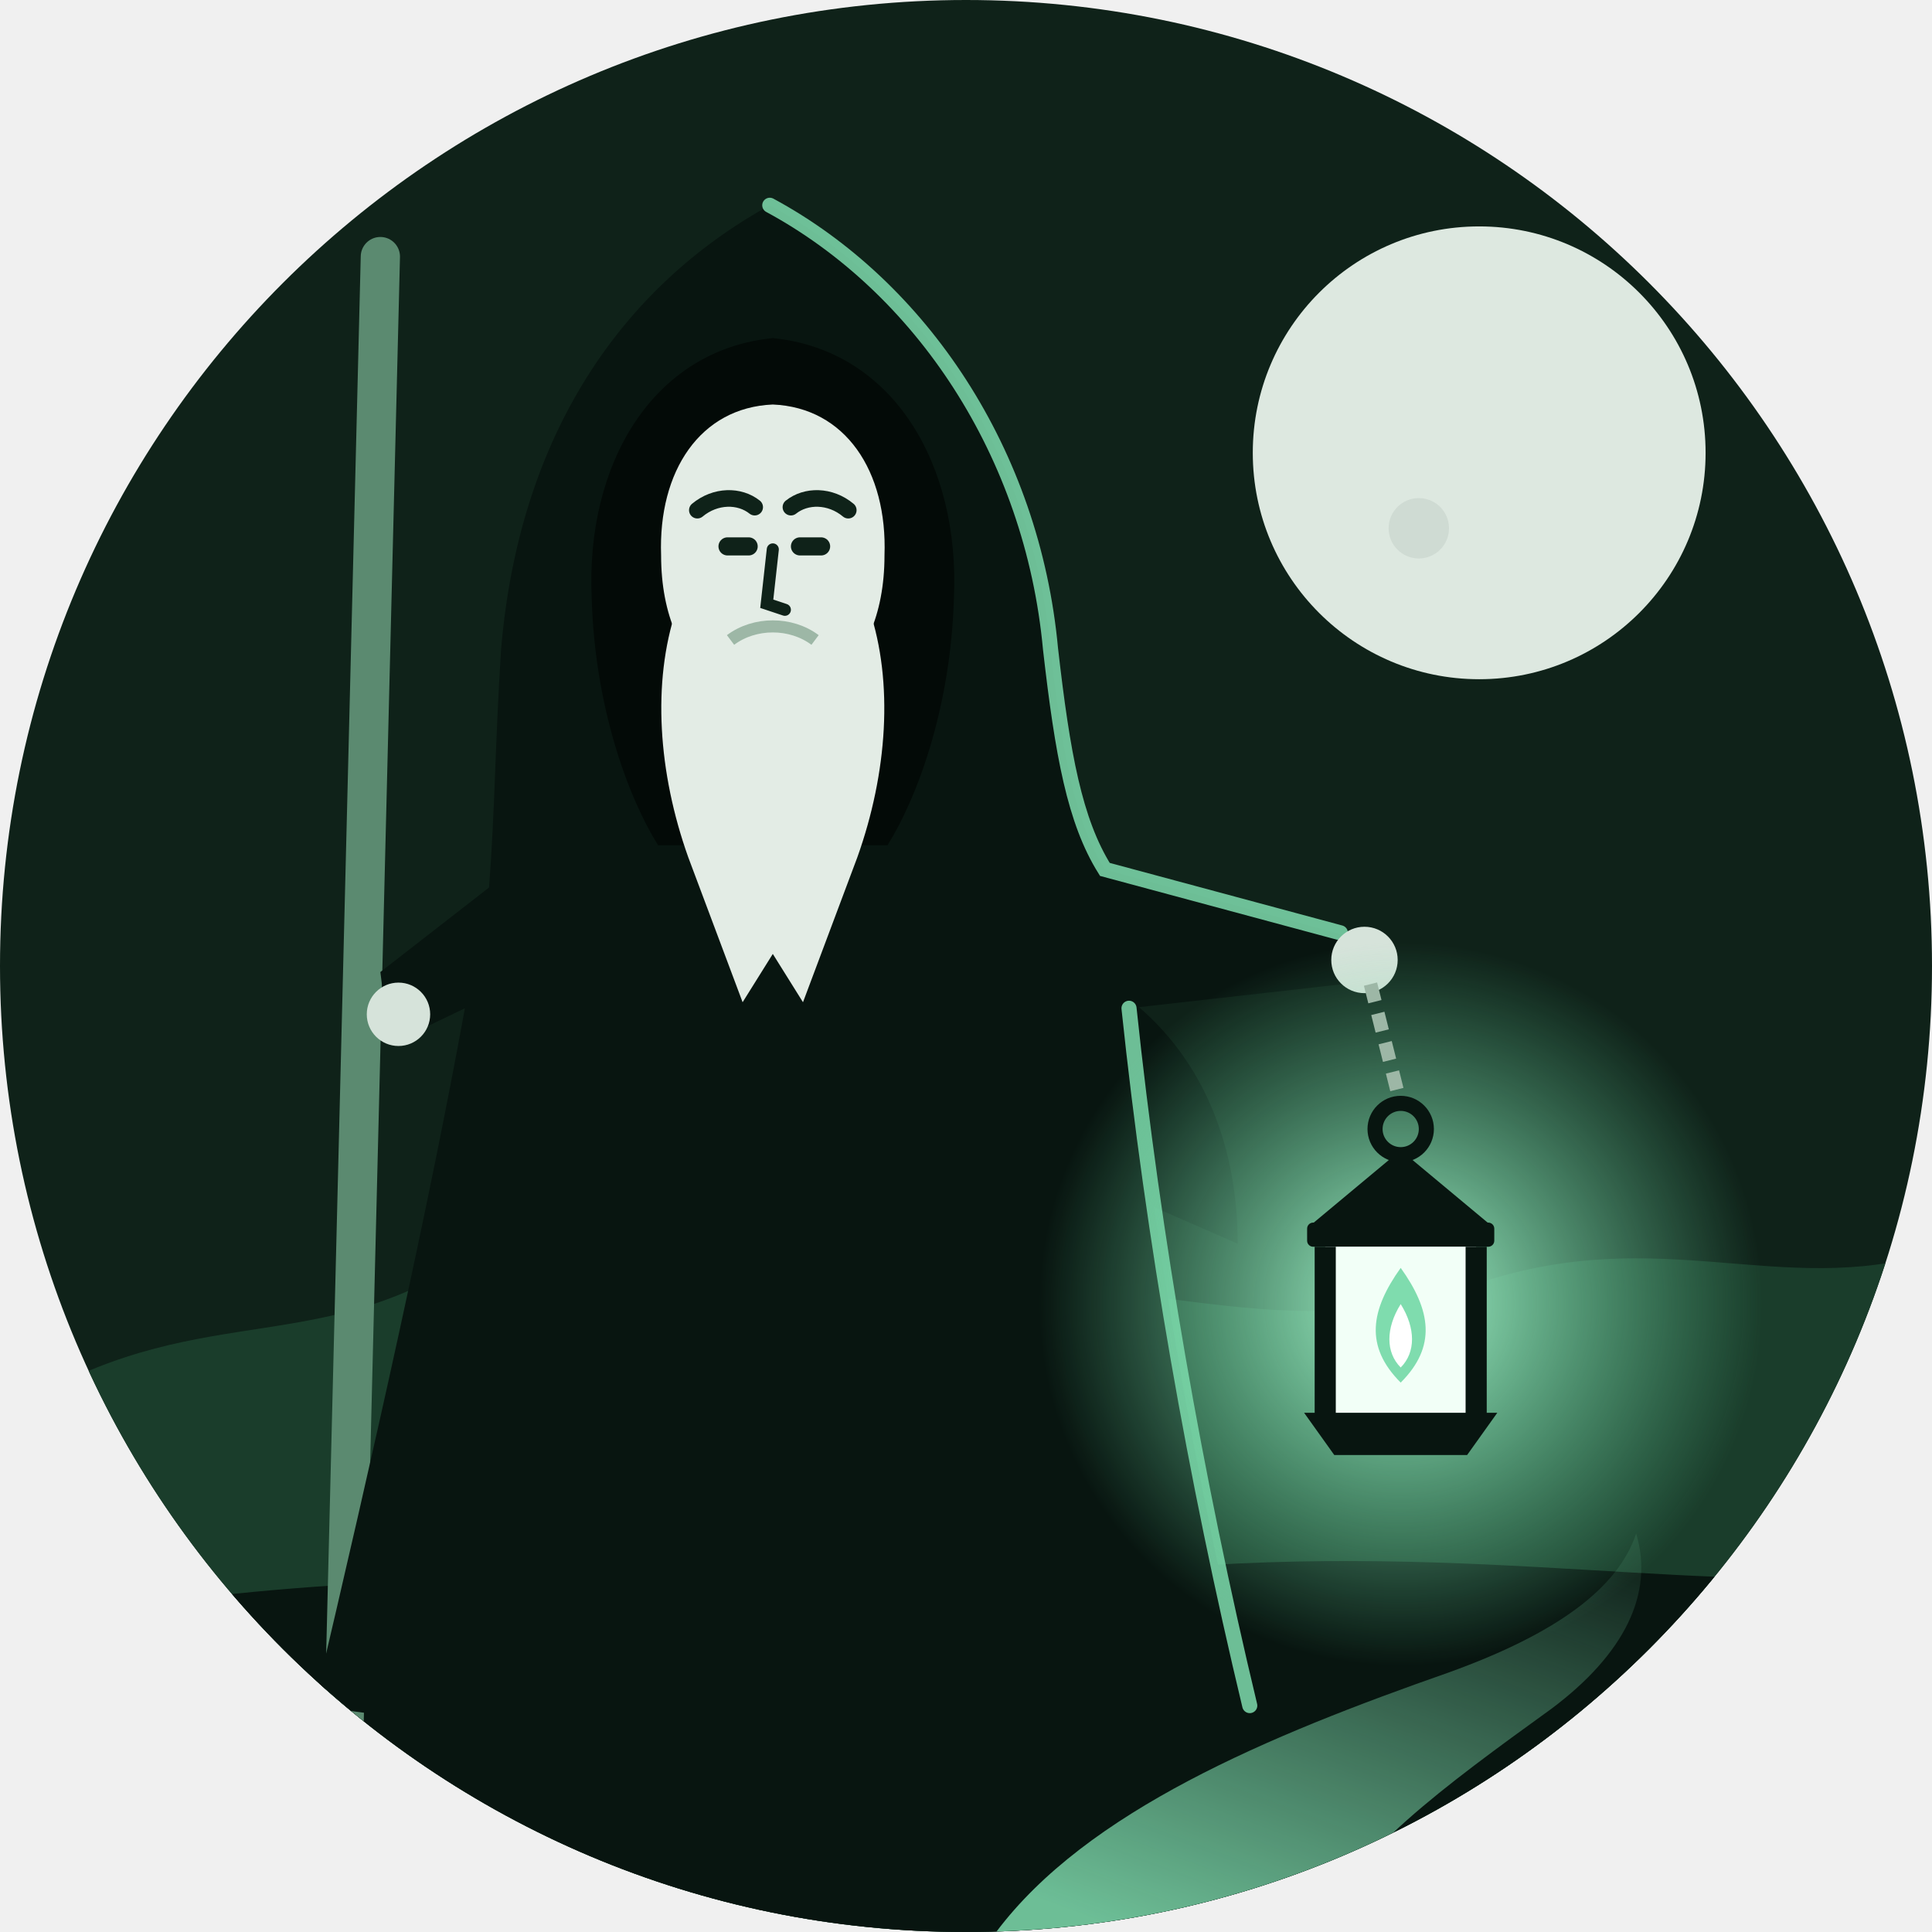
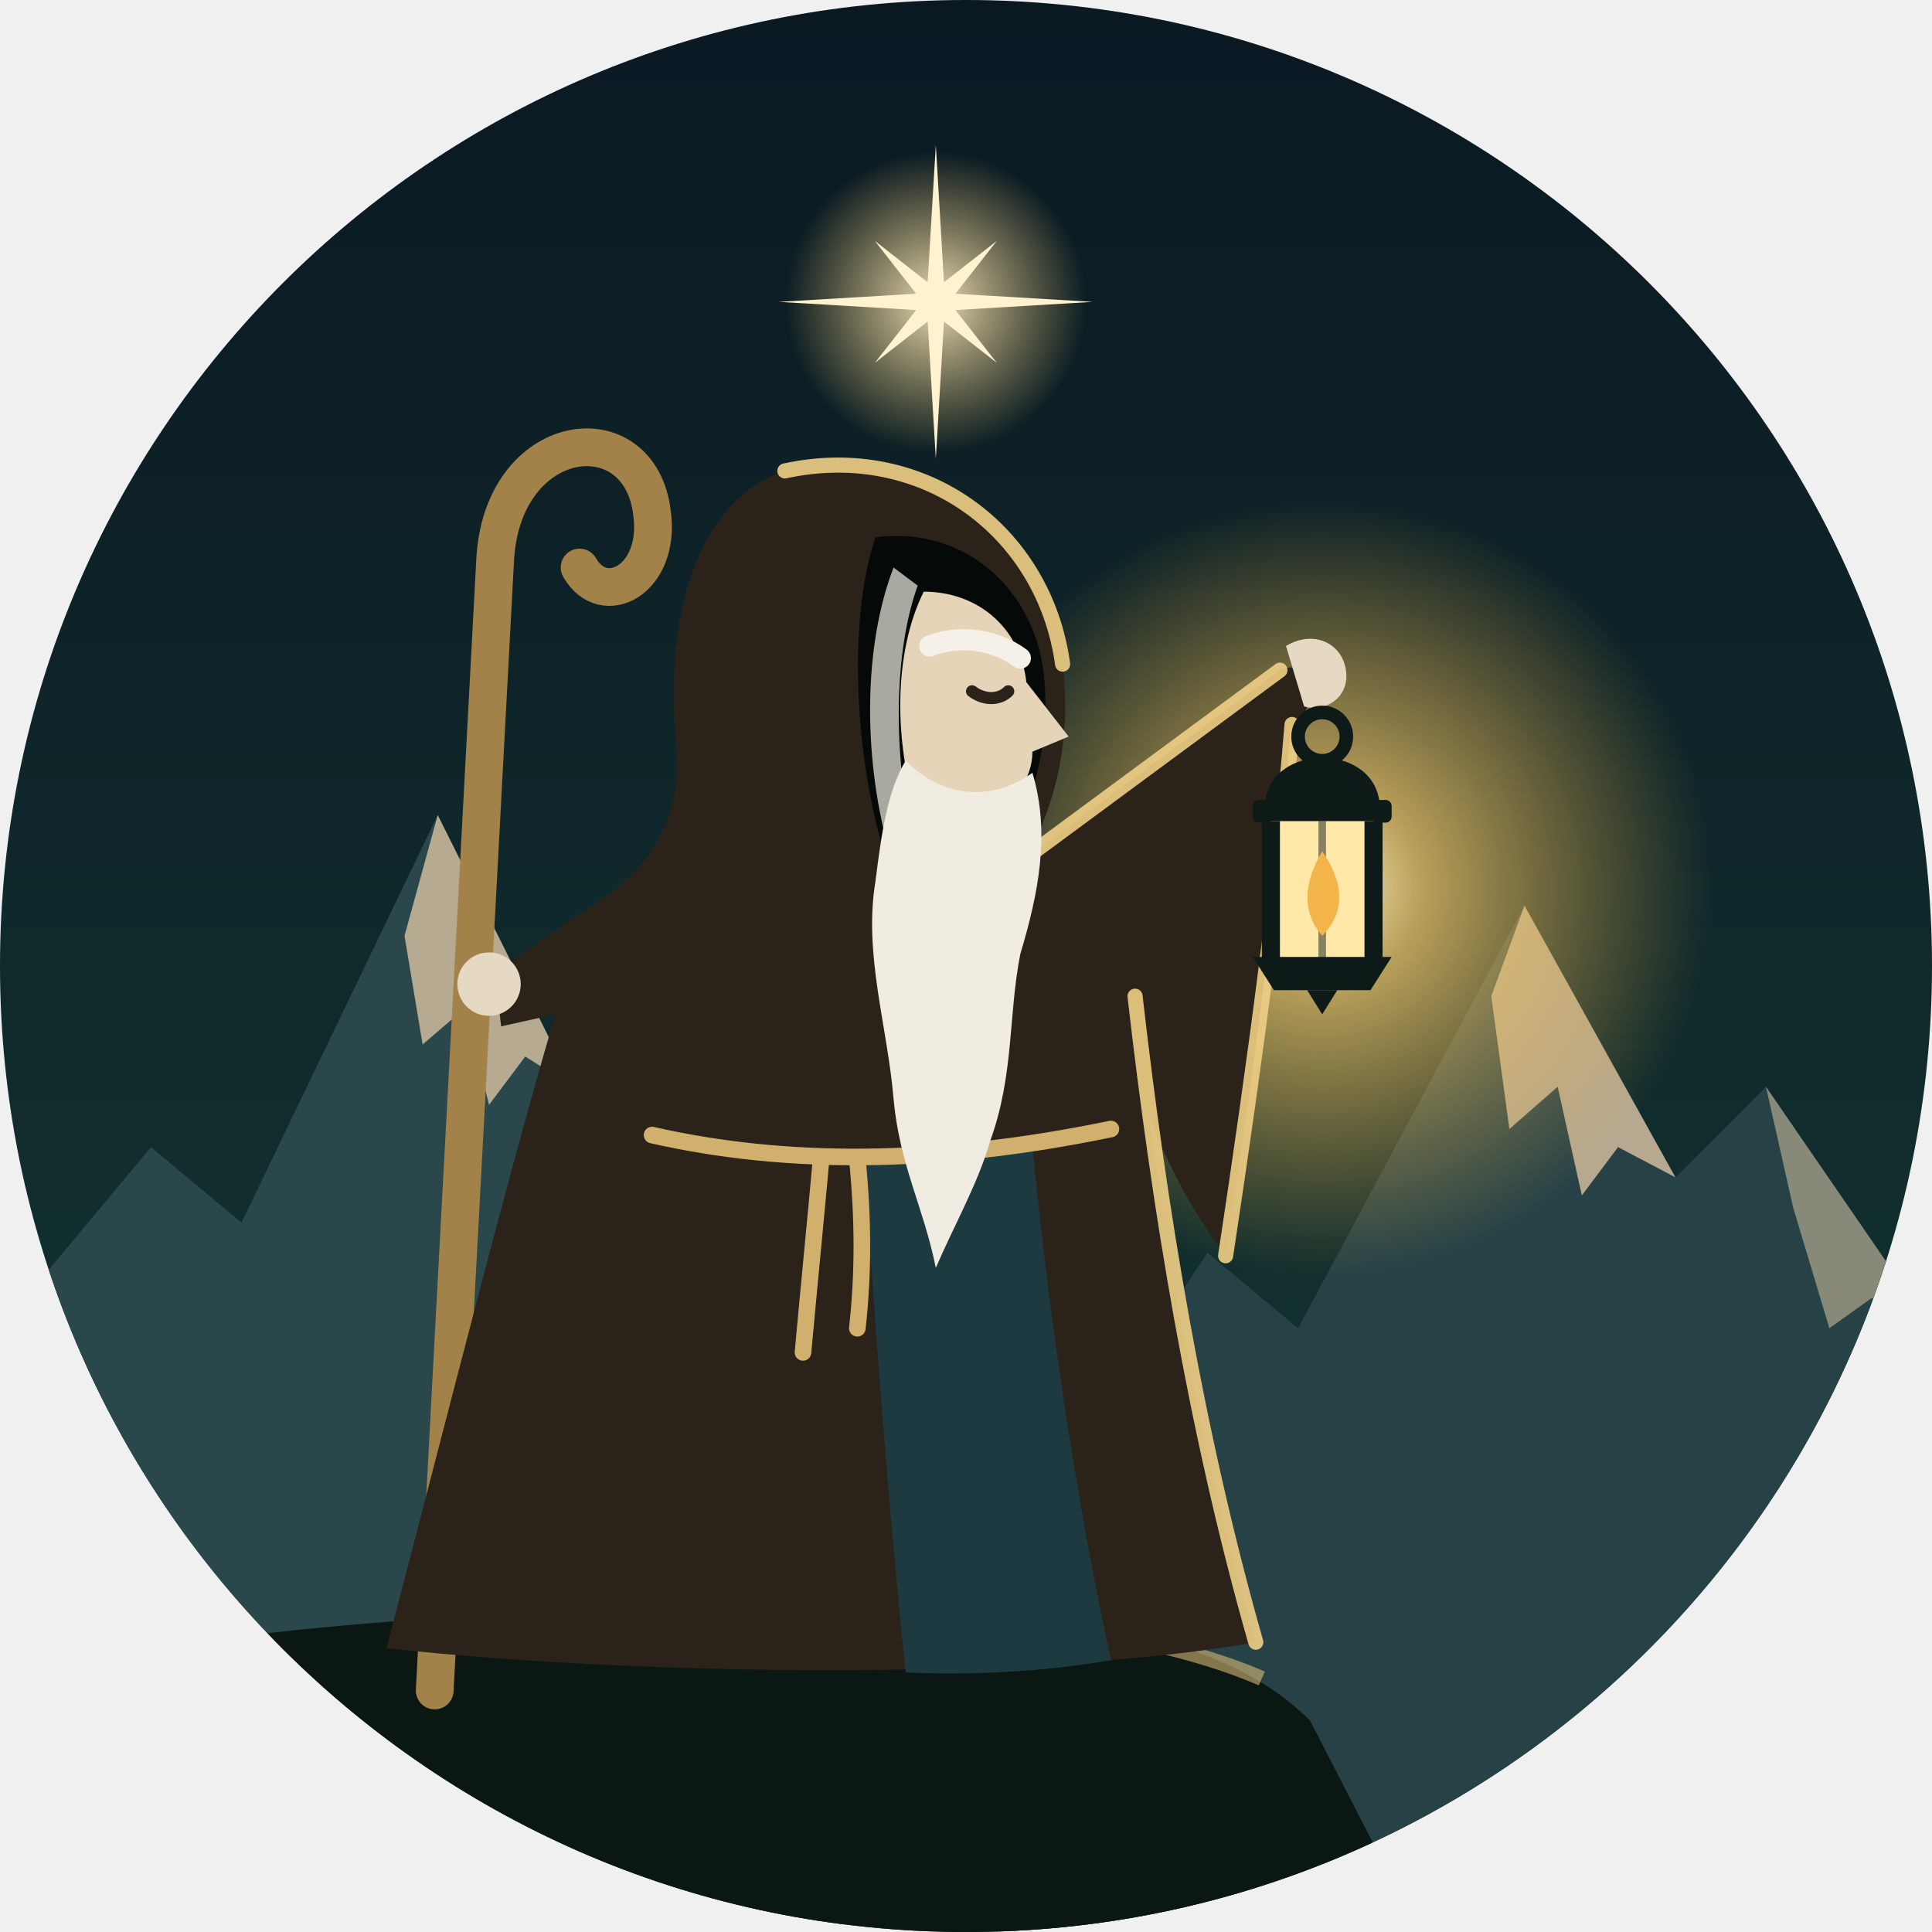
<svg xmlns="http://www.w3.org/2000/svg" viewBox="0 0 64 64">
  <defs>
    <clipPath id="c">
      <circle cx="32" cy="32" r="32" />
    </clipPath>
+     <linearGradient id="sky" x1="0" y1="0" x2="0" y2="1">
+       <stop offset="0" stop-color="#0a1822" />
+       <stop offset="0.7" stop-color="#12302f" />
+     </linearGradient>
    <radialGradient id="glow" cx="0.5" cy="0.5" r="0.5">
-       <stop offset="0" stop-color="#eafcf2" />
-       <stop offset="0.25" stop-color="#8fe3b8" stop-opacity="0.8" />
-       <stop offset="1" stop-color="#62d49c" stop-opacity="0" />
+       <stop offset="0" stop-color="#fff4d6" />
+       <stop offset="0.25" stop-color="#f3c96b" stop-opacity="0.75" />
+       <stop offset="1" stop-color="#e0a83a" stop-opacity="0" />
    </radialGradient>
-     <linearGradient id="road" x1="0.2" y1="1" x2="0.8" y2="0">
-       <stop offset="0" stop-color="#7fdcae" stop-opacity="0.85" />
-       <stop offset="1" stop-color="#7fdcae" stop-opacity="0.1" />
-     </linearGradient>
+     <radialGradient id="starglow" cx="0.5" cy="0.5" r="0.5">
+       <stop offset="0" stop-color="#fff1c9" stop-opacity="0.9" />
+       <stop offset="1" stop-color="#f3c96b" stop-opacity="0" />
+     </radialGradient>
  </defs>
  <g clip-path="url(#c)">
-     <rect width="64" height="64" fill="#0f2219" />
-     <circle cx="49" cy="15" r="7.5" fill="#dde8e0" />
-     <circle cx="47" cy="17.5" r="1" fill="#0f2219" opacity="0.07" />
-     <path fill="#1a3d2b" d="M0 47 C6 43 10 45 15 42 C20 39 24 44 30 43 C37 41.5 42 45 49 42.5 C55 40.5 59 43 64 41.5 V64 H0Z" />
-     <path fill="#081510" d="M0 54 C14 51 28 53 38 52 C49 51 57 53 64 52 V64 H0Z" />
-     <path fill="url(#road)" d="M33 64 C36 60 42 57.5 48 55.4 C51.6 54.1 53.6 52.6 54.2 50.8 C54.8 52.8 53.8 54.8 51.4 56.6 C47.8 59.2 44.8 61.4 43.6 64 Z" />
-     <path d="M12.6 8.5 L11.4 57" stroke="#5b8a70" stroke-width="1.3" stroke-linecap="round" />
-     <path fill="#081510" d="M25.5 6.8 C30.5 9.5 34.2 15 34.8 21.5 C35.2 25 35.6 27.2 36.6 28.8 L44.6 31 C45.4 31.3 45.3 32.4 44.5 32.6 L37.4 33.4 C38.2 41 39.6 49 41.4 56.5 C34 58 20 58 10.4 56.5 C12.4 48 14.2 40 15.4 33.4 L12.9 34.6 L12.6 32.2 L16.2 29.4 C16.4 26.8 16.4 24.6 16.6 21.5 C17.2 14.4 20.6 9.5 25.5 6.8 Z" />
-     <path fill="#081510" d="M37 32.8 C39.6 34.6 41 37.6 41 41.2 L37.8 39.8 Z" />
-     <g fill="none" stroke="#7fdcae" stroke-width="0.5" stroke-linecap="round" opacity="0.85">
-       <path d="M25.5 6.8 C30.5 9.5 34.2 15 34.8 21.5 C35.2 25 35.6 27.2 36.6 28.8 L44.4 30.9" />
-       <path d="M37.4 33.4 C38.2 41 39.6 49 41.4 56.5" />
+     <rect width="64" height="64" fill="url(#sky)" />
+     <circle cx="31" cy="10" r="5" fill="url(#starglow)" />
+     <polygon fill="#fff3cf" points="31.00,4.80 31.27,9.35 33.02,7.98 31.65,9.73 36.20,10.00 31.65,10.27 33.02,12.02 31.27,10.65 31.00,15.20 30.73,10.65 28.98,12.02 30.35,10.27 25.80,10.00 30.35,9.73 28.98,7.98 30.73,9.35" />
+     <path fill="#2a474c" d="M0 44 L5 38 L8 40.5 L14.5 27 L19 36 L22 33 L28 44 V64 H0Z" />
+     <path fill="#d9c3a2" opacity="0.8" d="M14.5 27 L19 36 L17.4 35 L16.2 36.6 L15.4 33.4 L14 34.6 L13.4 31 Z" />
+     <path fill="#d9c3a2" opacity="0.6" d="M22 33 L28 44 L26 42.6 L24.6 43.6 L23 39 Z" />
+     <path fill="#264247" d="M33 52 L40 41.5 L43 44 L50.5 30 L55.5 39 L58.5 36 L64 44 V64 H33Z" />
+     <path fill="#d9c3a2" opacity="0.8" d="M50.5 30 L55.5 39 L53.6 38 L52.4 39.6 L51.6 36 L50 37.4 L49.4 33 Z" />
+     <path fill="#d9c3a2" opacity="0.55" d="M58.5 36 L64 44 L62 43 L60.6 44 L59.4 40 Z" />
+     <path fill="#0b1713" d="M0 55.5 C9 53.6 20 53 31 53.4 C37 53.6 41 54.6 43.4 57 L47 64 H0Z" />
+     <path fill="none" stroke="#e9c77a" stroke-width="0.5" opacity="0.55" d="M22 53.2 C30 53.1 37.4 53.7 41.8 55.6" />
+     <circle cx="43.8" cy="29.4" r="13" fill="url(#glow)" />
+     <path fill="none" stroke="#a3824a" stroke-width="1.25" stroke-linecap="round" d="M14.4 56 L16.4 18.6 C16.6 14.2 21.2 13.6 21.6 17 C21.9 19.2 20 20.2 19.2 18.8" />
+     <path fill="#2b2319" d="M26 15.6 C30.6 14.6 34.6 17.6 35.2 22 C35.5 24.4 35 26.6 34 28.4 L42.4 22.2 C43.2 21.8 43.8 22.8 43.2 23.6 L37.4 30.8 C38 38 39.4 47 41.6 54.4 C35 55.6 22 55.6 12.8 54.6 C14.8 47 16.8 39 18.4 33.6 L16.6 34 L16.4 32.2 L20.2 29.6 C21.8 28.4 22.6 26.8 22.4 24.6 C22 20.6 23 16.6 26 15.6 Z" />
+     <path fill="#1d3a40" d="M28.6 38.2 L34.2 38 C34.8 44 35.6 49.4 36.8 55 C34.4 55.4 32 55.5 30 55.4 C29.4 49.6 29 44 28.6 38.2 Z" />
+     <path fill="#2b2319" d="M36.2 28.8 L42.8 23.4 C42.4 29 41.6 35 40.6 41.6 C38.6 39 37.4 35.6 36.4 32 Z" />
+     <g fill="none" stroke="#f0cf86" stroke-width="0.5" stroke-linecap="round" opacity="0.9">
+       <path d="M34 28.4 L42.4 22.2" />
+       <path d="M42.8 24 C42.4 29 41.6 35 40.6 41.6" />
+       <path d="M37.6 33 C38.4 40 39.6 47.4 41.6 54.4" />
+       <path d="M26 15.6 C30.6 14.6 34.6 17.6 35.2 22" />
    </g>
-     <path fill="#030a07" d="M25.6 11.2 C29.6 11.6 31.8 15.4 31.6 19.8 C31.5 23.4 30.4 26.4 29.4 28 L21.8 28 C20.8 26.4 19.7 23.4 19.6 19.8 C19.4 15.4 21.6 11.6 25.6 11.2 Z" />
-     <path fill="#e3ece5" d="M25.6 13.4 C28 13.5 29.4 15.6 29.3 18.4 C29.3 20.4 28.6 21.8 27.6 22.6 L23.6 22.6 C22.6 21.8 21.9 20.4 21.9 18.4 C21.8 15.6 23.2 13.5 25.6 13.4 Z" />
-     <g stroke="#0f2219" stroke-linecap="round" fill="none">
-       <path d="M23.1 16.9 C23.7 16.4 24.5 16.4 25 16.8 M28.1 16.9 C27.5 16.4 26.7 16.4 26.2 16.8" stroke-width="0.55" />
-       <path d="M24.1 18.1 h0.7 M26.5 18.1 h0.7" stroke-width="0.6" />
-       <path d="M25.6 18.2 L25.4 20 L26 20.2" stroke-width="0.4" />
+     <g fill="none" stroke="#d1b06d" stroke-width="0.55" stroke-linecap="round">
+       <path d="M21.6 37.6 C26 38.6 31 38.6 36.8 37.4" />
+       <path d="M27.2 38.4 C27 40.6 26.8 42.6 26.6 44.8 M28.4 38.4 C28.6 40.4 28.6 42.2 28.4 44" />
    </g>
-     <path fill="#e3ece5" d="M22.4 20.2 C22.8 21.6 23.6 22 24.6 21.8 C25.2 21.6 25.6 21.4 25.6 21.4 C25.6 21.4 26 21.6 26.6 21.8 C27.6 22 28.4 21.6 28.8 20.2 C29.6 22.6 29.4 25.6 28.4 28.4 C27.8 30 27.2 31.6 26.6 33.2 L25.6 31.6 L24.6 33.2 C24 31.6 23.4 30 22.8 28.4 C21.8 25.6 21.6 22.6 22.4 20.2 Z" />
-     <path d="M24.2 21.2 C25 20.6 26.2 20.6 27 21.2" stroke="#9db7a6" stroke-width="0.4" fill="none" />
-     <circle cx="45.2" cy="31.8" r="1.1" fill="#d6e3da" />
-     <circle cx="13.2" cy="33.6" r="1.05" fill="#d6e3da" />
-     <circle cx="46.4" cy="43.2" r="12" fill="url(#glow)" />
-     <path d="M45.4 32.6 L46.4 36.6" stroke="#9db7a6" stroke-width="0.45" stroke-dasharray="0.6 0.4" />
+     <path fill="#050a08" d="M29 17.8 C32 17.4 34.4 19.6 34.6 22.6 C34.8 25 34 27.2 33 28.6 L29.4 28.6 C28.4 25.6 28 20.8 29 17.8 Z" />
+     <path fill="#e6d4b8" d="M30.6 19.6 C32.4 19.6 33.8 20.8 34 22.6 L35.4 24.4 L34.2 24.9 C34.2 25.8 33.6 26.6 32.8 26.8 L30.4 27 C29.6 24.6 29.6 21.6 30.6 19.6 Z" />
+     <path d="M30.8 21.4 C31.8 21 33 21.2 33.8 21.8" stroke="#f6f1e8" stroke-width="0.7" fill="none" stroke-linecap="round" />
+     <path d="M32.2 22.9 C32.6 23.2 33.1 23.2 33.4 22.9" stroke="#2b2319" stroke-width="0.4" fill="none" stroke-linecap="round" />
+     <path fill="#f1ece2" d="M30 25.2 C31.2 26.4 32.8 26.6 34.2 25.6 C34.8 27.6 34.4 29.6 33.8 31.6 C33.4 33.6 33.6 35.6 32.8 37.8 C32.4 39.2 31.6 40.6 31 42 C30.6 40 29.8 38.6 29.6 36.4 C29.4 34 28.6 31.6 29 29.2 C29.2 27.6 29.4 26.2 30 25.2 Z" />
+     <path fill="#f1ece2" d="M29.6 18.8 C28.6 21.4 28.6 25 29.4 28 L30.2 27.6 C29.6 25 29.6 21.6 30.4 19.4 Z" opacity="0.7" />
+     <path fill="#e6d9c3" d="M42.6 21.4 C43.6 20.8 44.6 21.4 44.6 22.4 C44.6 23.2 43.8 23.6 43.2 23.4 Z" />
+     <circle cx="16.2" cy="32.6" r="1.05" fill="#e6d9c3" />
    <g>
-       <circle cx="46.4" cy="37.4" r="0.85" fill="none" stroke="#081510" stroke-width="0.5" />
-       <path fill="#081510" d="M43.4 40.6 L46.4 38.1 L49.4 40.6 Z" />
-       <rect x="43.3" y="40.5" width="6.2" height="0.8" rx="0.2" fill="#081510" />
-       <rect x="43.9" y="41.3" width="5" height="5.6" fill="#f2fff7" />
-       <path d="M43.9 41.3 V46.9 M48.9 41.3 V46.9" stroke="#081510" stroke-width="0.7" />
-       <path fill="#081510" d="M43.2 46.8 H49.6 L48.6 48.2 H44.2 Z" />
-       <path fill="#7fdcae" d="M46.4 42 C47.4 43.4 47.6 44.6 46.4 45.8 C45.2 44.6 45.4 43.4 46.4 42 Z" />
-       <path fill="#ffffff" d="M46.4 43.2 C46.9 44 46.9 44.8 46.4 45.3 C45.9 44.8 45.9 44 46.4 43.2 Z" />
+       <circle cx="43.8" cy="24.4" r="0.8" fill="none" stroke="#0d1a17" stroke-width="0.45" />
+       <path fill="#0d1a17" d="M41.9 26.6 C42 25.6 42.9 25.1 43.8 25.1 C44.7 25.1 45.6 25.6 45.7 26.6 Z" />
+       <rect x="41.5" y="26.5" width="4.6" height="0.75" rx="0.2" fill="#0d1a17" />
+       <rect x="42.1" y="27.2" width="3.4" height="4.6" fill="#ffe8a8" />
+       <path d="M42.1 27.2 V31.8 M45.5 27.2 V31.8" stroke="#0d1a17" stroke-width="0.6" />
+       <path d="M43.8 27.2 V31.8" stroke="#0d1a17" stroke-width="0.25" opacity="0.5" />
+       <path fill="#f3b54a" d="M43.8 28.2 C44.5 29.2 44.6 30.2 43.8 31 C43.1 30.2 43.2 29.2 43.8 28.2 Z" />
+       <path fill="#0d1a17" d="M41.5 31.7 H46.1 L45.4 32.8 H42.2 Z" />
+       <path fill="#0d1a17" d="M43.3 32.8 H44.3 L43.8 33.6 Z" />
    </g>
  </g>
</svg>
